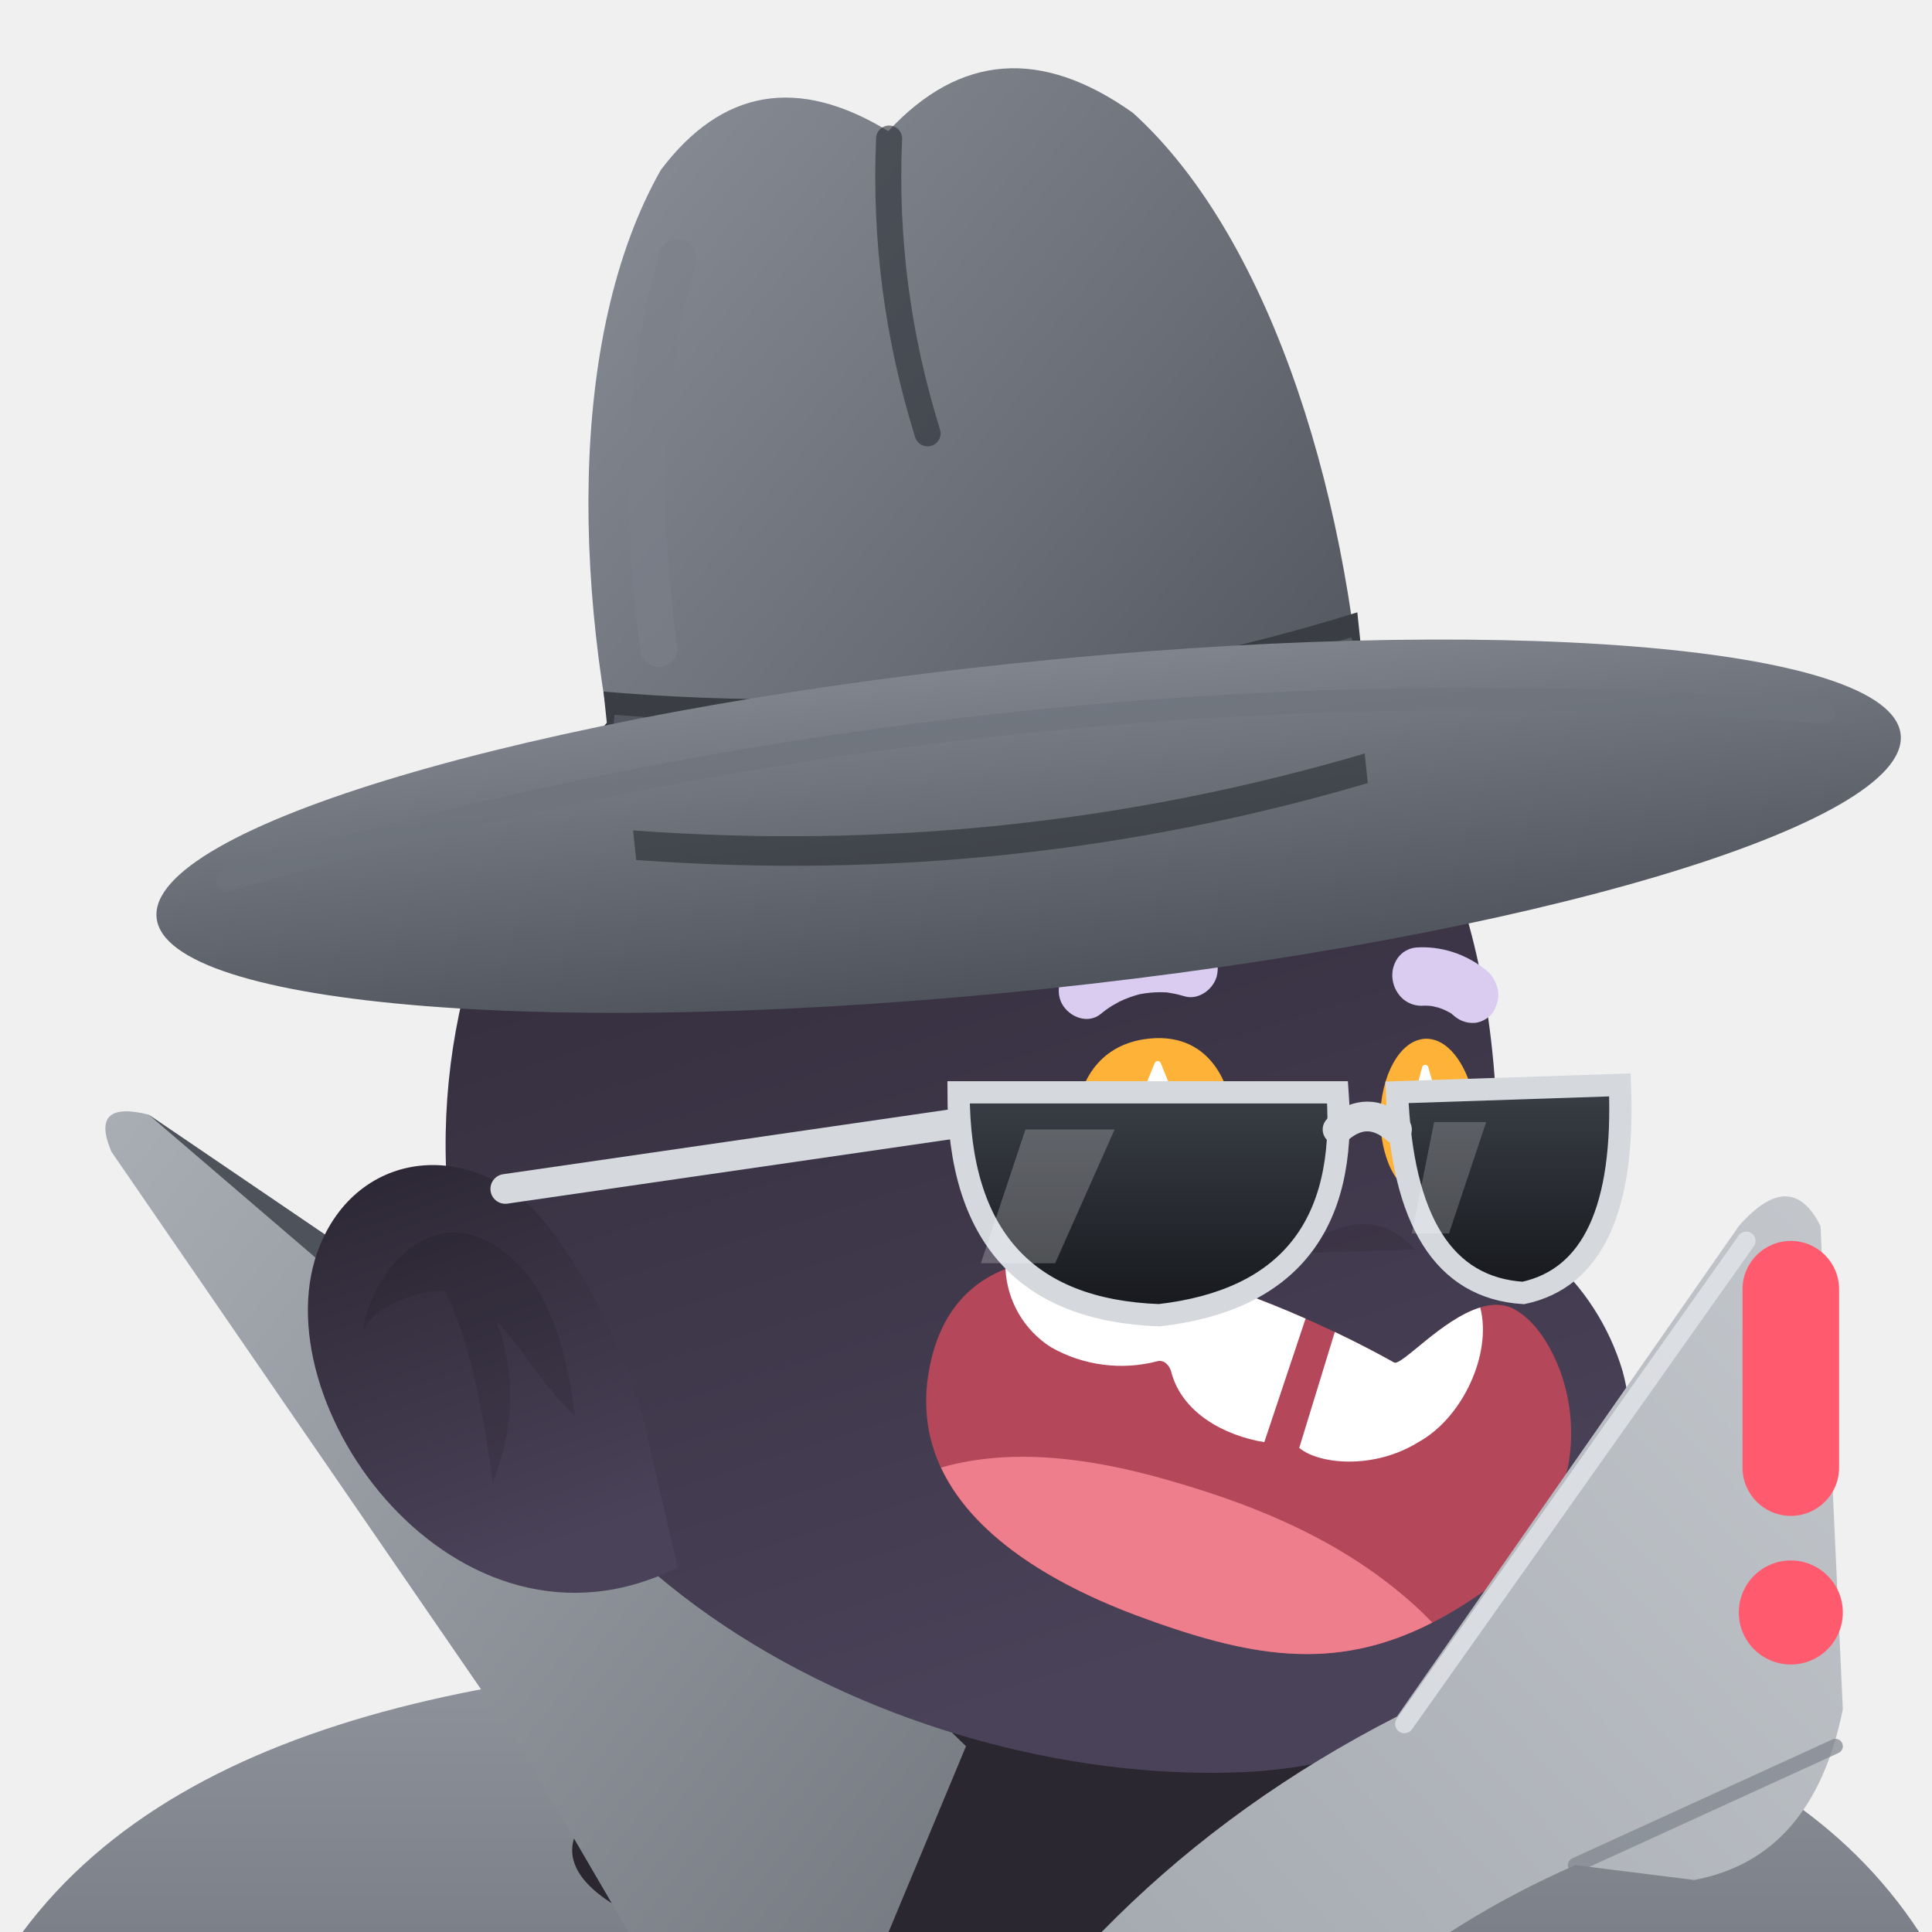
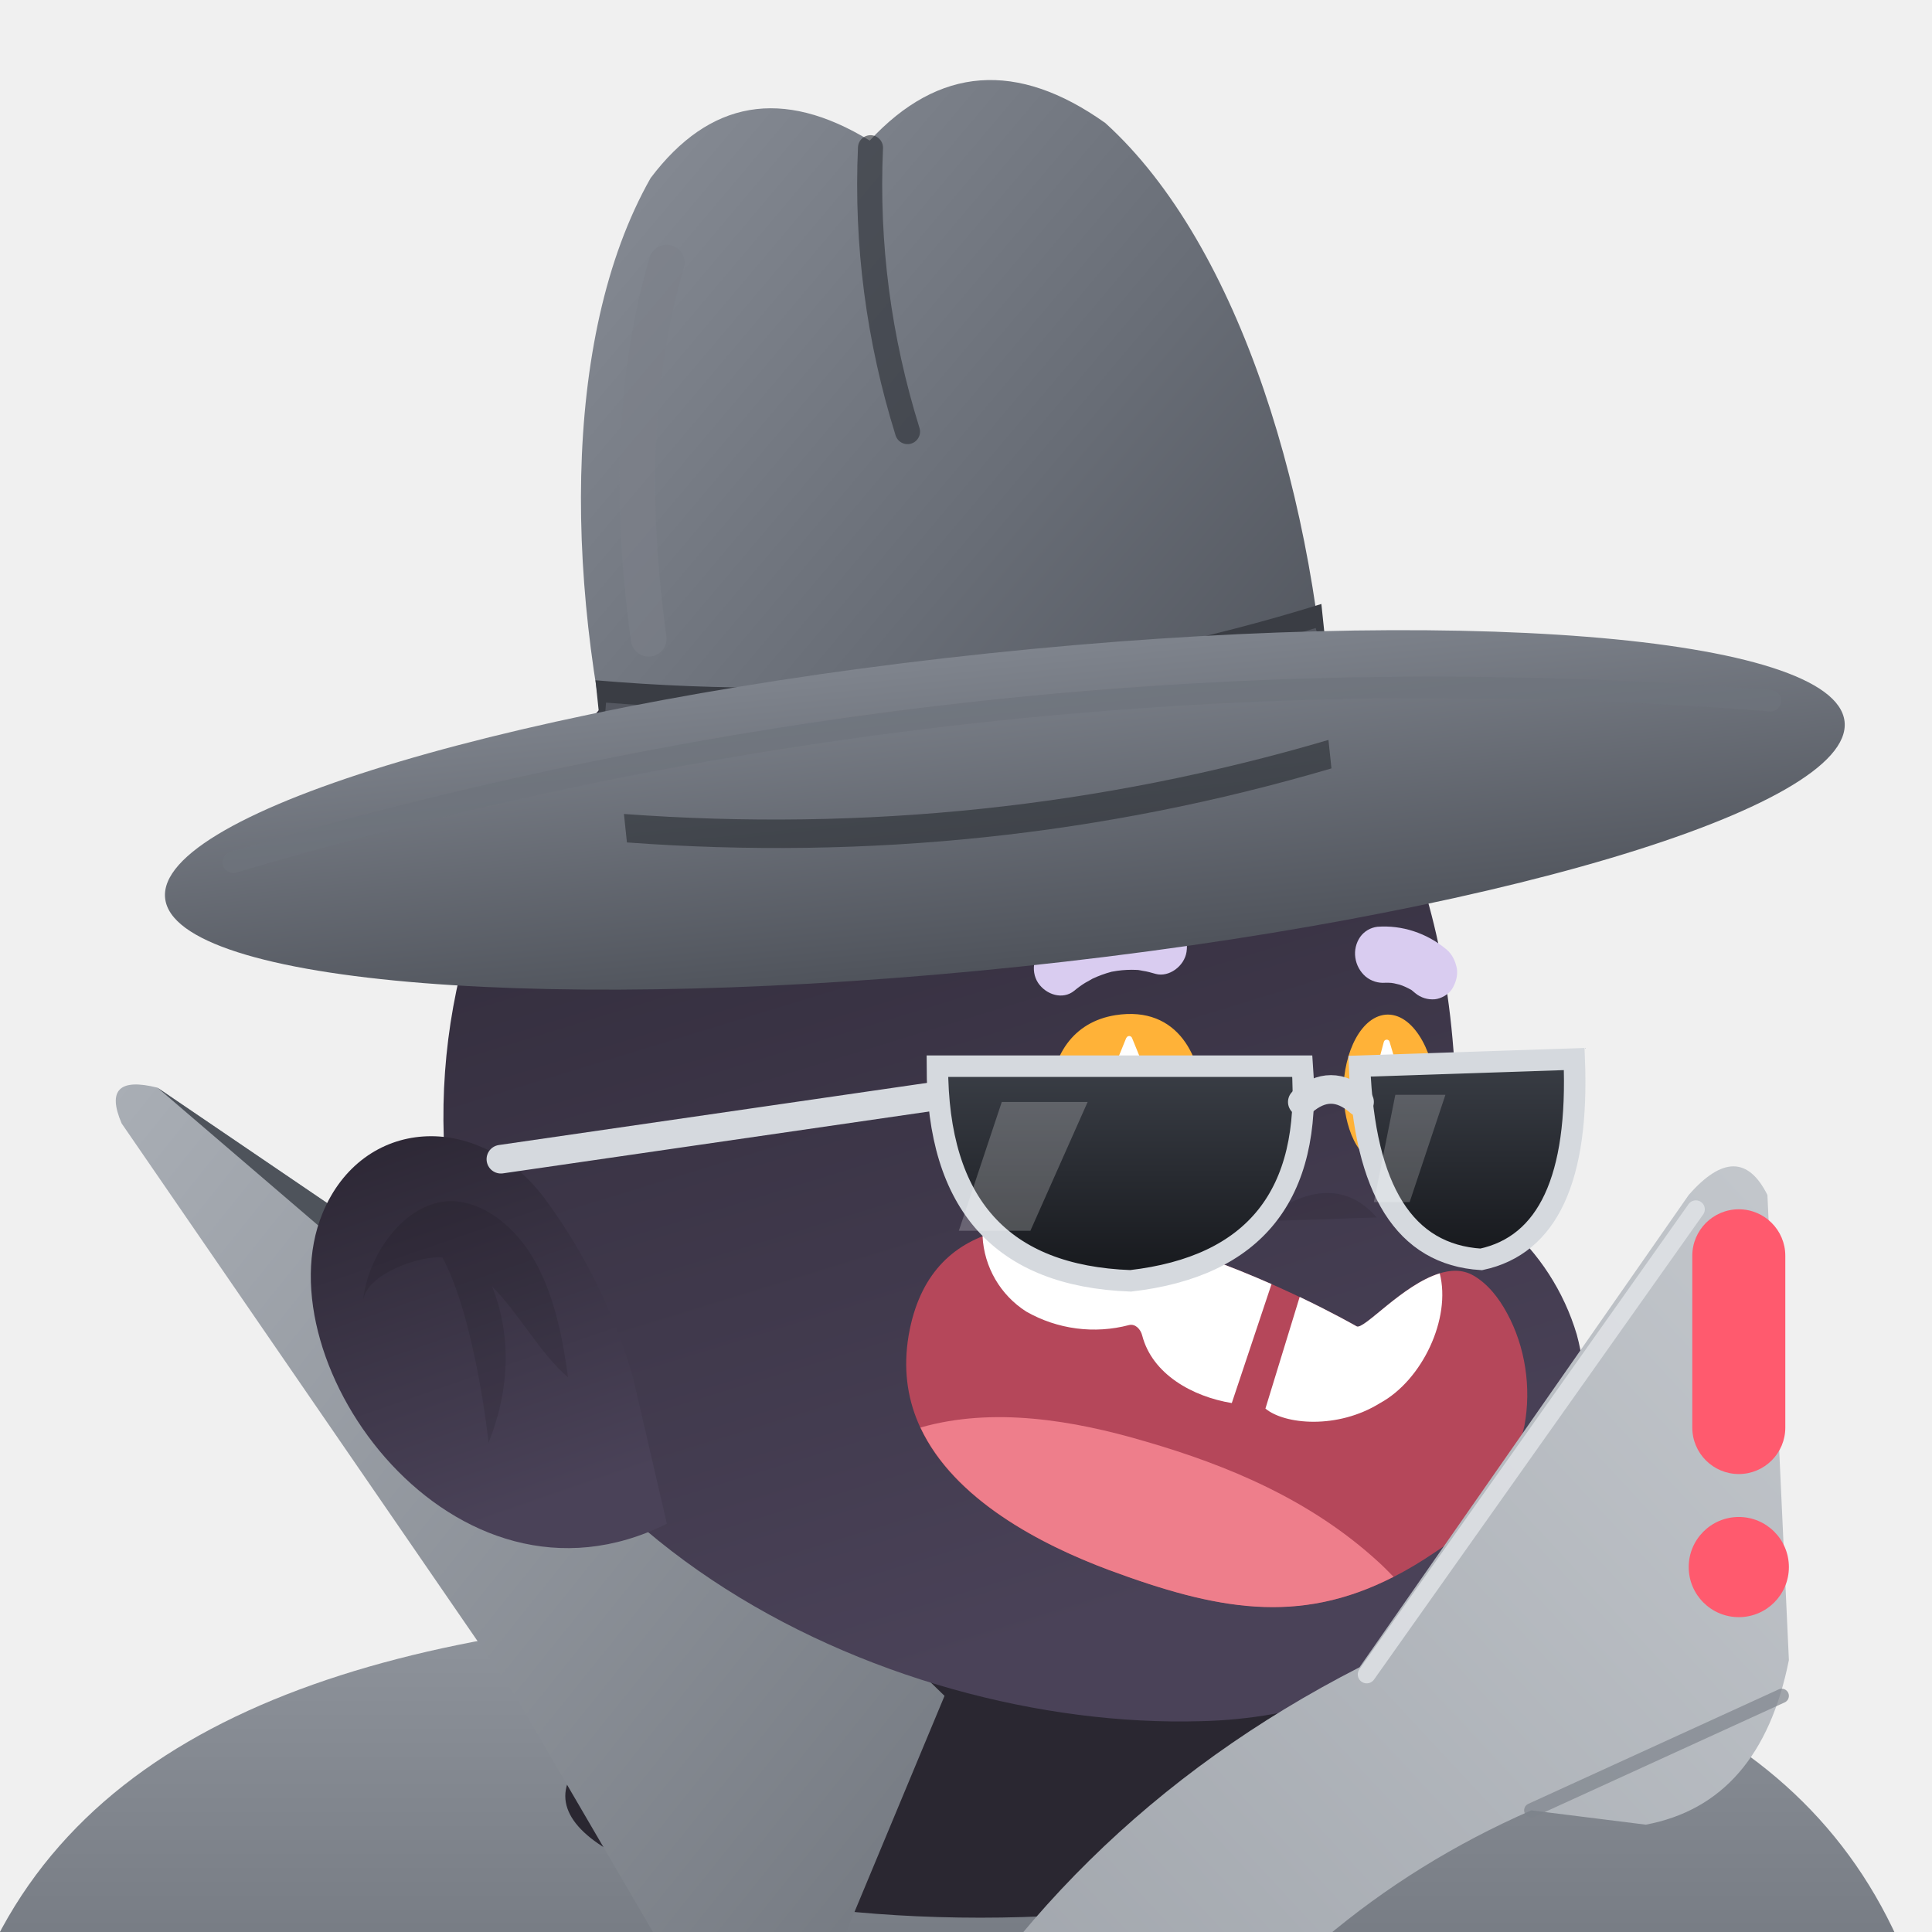
- <svg xmlns="http://www.w3.org/2000/svg" viewBox="-20 -30 520 520">
+ <svg xmlns="http://www.w3.org/2000/svg" viewBox="-24 -34 540 540">
  <defs>
    <linearGradient id="skin" x1="0" y1="0" x2=".3" y2="1">
      <stop offset="0" stop-color="#2B2633" />
      <stop offset="1" stop-color="#4A4258" />
    </linearGradient>
    <linearGradient id="felt" x1="0" y1="0" x2="1" y2="1">
      <stop offset="0" stop-color="#8A8F98" />
      <stop offset=".6" stop-color="#686D76" />
      <stop offset="1" stop-color="#50545C" />
    </linearGradient>
    <linearGradient id="brim" x1="0" y1="0" x2="0" y2="1">
      <stop offset="0" stop-color="#7F848D" />
      <stop offset="1" stop-color="#4F535B" />
    </linearGradient>
    <linearGradient id="coat" x1="0" y1="0" x2="0" y2="1">
      <stop offset="0" stop-color="#8E939B" />
      <stop offset="1" stop-color="#6A6F77" />
    </linearGradient>
    <linearGradient id="lapelL" x1="1" y1="1" x2="0" y2="0">
      <stop offset="0" stop-color="#6E737B" />
      <stop offset="1" stop-color="#A9AEB5" />
    </linearGradient>
    <linearGradient id="lapelR" x1="0" y1="1" x2="1" y2="0">
      <stop offset="0" stop-color="#9DA2A9" />
      <stop offset="1" stop-color="#C3C7CC" />
    </linearGradient>
    <linearGradient id="lens" x1="0" y1="0" x2="0" y2="1">
      <stop offset="0" stop-color="#3A3E46" />
      <stop offset="1" stop-color="#16181C" />
    </linearGradient>
  </defs>
  <g transform="translate(240 560)">
    <g>
      <animateTransform attributeName="transform" type="scale" values="1 1;.96 1.05;1 1;1 1" keyTimes="0;.14;.35;1" dur="1.6s" repeatCount="indefinite" additive="sum" />
      <g transform="translate(-240 -560)">
        <path d="M-40 560 C-30 470 40 432 140 420 L360 420 C450 432 510 470 520 560Z" fill="url(#coat)" />
        <ellipse cx="250" cy="468" rx="116" ry="34" fill="#2A2731" />
        <path d="M190 560 L120 440 L10 280 Q4 266 20 270 L170 372 L240 440Z" fill="url(#lapelL)" />
        <path d="M20 270 L170 372 L160 390Z" fill="#4E535B" />
        <g transform="translate(0 40)">
          <g>
            <svg x="0" y="0" width="480" height="480" viewBox="0 0 480 480" overflow="visible">
              <mask id="face-wow-viewboxMask">
                <rect width="480" height="480" rx="0" ry="0" x="0" y="0" fill="#fff" />
              </mask>
              <g mask="url(#face-wow-viewboxMask)">
                <g transform="matrix(.85775 0 0 .85427 52 47)">
                  <path d="M264 38.6s131.4 20.6 121.4 208.1c0 .7 15.2 10.9 16.4 12a77.1 77.1 0 0 1 23.4 36.3c13.9 51.3-35.7 104.2-75.8 118.2a155 155 0 0 1-46.7 8.3c-103.1 3-239.7-62.7-246.7-191a202.7 202.7 0 0 1 15.1-83.9c0 .1 57.4-142.5 192.9-108Z" fill="url(#skin)" />
                  <path opacity=".1" d="M323 257.9s20.9-19.9 37-1.2Z" fill="#000" />
                  <path d="M128.7 356.9C59.3 391.7-3.7 304.4 16.5 255.3c12.9-31.4 50.4-33.8 72.1-5.2a185 185 0 0 1 29.1 59.1" fill="url(#skin)" />
                  <path opacity=".1" d="M71.5 279c9 9 16.1 22.5 25 30-1.7-12.5-4.3-26-10.4-37.3-6.2-11.6-17.5-21-29-20.3-14.2 1-25.9 17.6-27.4 32.6 1-9 19-15 25.9-14.2 10.8 20.4 15 60.6 15 60.6 9-22.7 5.4-40.7 1-51.5Z" fill="#000" />
                </g>
                <g transform="matrix(.85472 0 0 .855 19 -17)">
                  <path d="M393.3 367c3 1.7 24.1-24.8 38.2-16.7 4.7 2.7 8.3 7.3 11 12.3 6 11 8 24.4 5.7 36.8a67 67 0 0 1-29 41.2c-37.4 25.5-67 20.7-106.8 6-31.4-11.7-74-35.6-65.2-78.7 15.6-76 146.1-1 146.1-1Z" fill="#B5475A" />
                  <path d="M318.9 366.5a44.8 44.8 0 0 1-33.6-4.4 31 31 0 0 1-14.3-24.6c26.3-10.3 67.3 3.6 94.5 15.6l-13 38.9c-12.8-2.1-26-9.4-29.3-22.1-.5-2-2.2-3.9-4.3-3.4ZM420.5 349.6c3.8 14.7-5.7 34.9-19.5 42.4-14 8.7-31.3 7-37.5 1.8l11.2-36.5c11.3 5.4 18.6 9.6 18.6 9.6 2.3 1.4 15-13.6 27.2-17.3Z" fill="#fff" />
                  <path d="M400.3 443.8c-22-20.1-48.9-31.4-76.2-39.3-23.4-6.9-49.7-11.3-73.4-4.5 11 23.5 39.2 38.2 61.7 46.6 34.8 12.9 61.8 18.2 93 2.2-1.7-1.7-3.3-3.4-5.1-5Z" fill="#EE7E8B" />
                </g>
                <g transform="matrix(.85472 0 0 .855 19 -17)">
                  <path d="M343 294.4c0 14.8-9.4 26.8-28.7 24.3-14-3-21.3-8.8-21.3-24.3 0-16.2 7.8-27 21.4-29.2 20.9-3.3 28.6 14.4 28.5 29.2ZM419.2 290.9c0 11.8-4.9 24.4-17.2 23-10.3-1.3-13-16.3-13-23.7 0-13 6-25.1 14.5-25.2 9.2 0 15.7 14.1 15.7 25.9Z" fill="#FFB238" />
                  <path d="M402.2 274c.2-1 1.6-1.1 1.9-.1l2.6 8.8c.2.5.6.8 1 .7l5.1-.8c.8 0 1.4.8 1 1.5l-4.2 7.1a1 1 0 0 0-.1.8l2.6 8.8c.2 1-1 1.8-1.7 1l-3.7-3.7a1 1 0 0 0-1.4.1l-5.7 7c-.6.7-1.8.3-1.7-.7l.7-10.3c0-.3 0-.5-.2-.7l-5.6-5.7c-.6-.5-.2-1.6.6-1.7l5.2-.8c.4 0 .7-.3.8-.8l2.8-10.5ZM318 272.7a1 1 0 0 1 1.9 0l4.7 11.5c.2.4.6.7 1 .6l9.7-1.2a1 1 0 0 1 .9 1.6l-7.2 8.2a1 1 0 0 0-.2 1l4.5 10.9a1 1 0 0 1-1.5 1.2l-8.4-5.7a1 1 0 0 0-1.2.1l-11.5 9.7a1 1 0 0 1-1.7-1l1.7-12.3a1 1 0 0 0-.4-1l-9-6a1 1 0 0 1 .4-1.8l9.8-1.3c.4 0 .7-.3.8-.6l5.7-14Z" fill="#fff" />
                  <path d="M331.2 233.5c-13.3-4-28.5-.7-39.6 8.3-3.6 3-5.2 8.7-2.4 12.9 2.6 3.8 8 5.6 11.8 2.5 1.2-1 2.3-1.8 3.6-2.6l1.8-1 .5-.3a37.3 37.3 0 0 1 6.3-2.3l1.8-.3a33.9 33.9 0 0 1 6.4-.3c.7 0 1.3.2 2 .3 1.4.2 2.8.6 4.2 1 4.3 1.2 9.4-2.5 10.1-7.2.8-5.2-2-9.6-6.5-11ZM422.7 243.7c-6.5-5.4-14.6-8-22.6-7.4a8.1 8.1 0 0 0-5.6 3.3 9.5 9.5 0 0 0-1.6 6.8 10 10 0 0 0 3.4 6.2 9 9 0 0 0 6.4 2h1.1c1.2 0 2.3.3 3.5.6 1.3.4 2.6 1 4 1.8l1.2 1a8.8 8.8 0 0 0 6.4 2c2-.2 4.4-1.5 5.6-3.3 1.2-2 2-4.4 1.6-6.8-.5-2.4-1.5-4.6-3.4-6.2Z" fill="#D9CCF0" />
                </g>
                <g transform="matrix(.85472 0 0 .85667 14 -12)" />
              </g>
            </svg>
            <g>
              <g>
                <animateTransform attributeName="transform" type="translate" values="0 0;0 -70;0 -56;0 0;0 0" dur="1.6s" repeatCount="indefinite" additive="sum" keyTimes="0;.14;.3;.45;1" />
                <path d="M240 232 L116 250" stroke="#D5D9DE" stroke-width="8" stroke-linecap="round" />
                <path d="M238 224 L340 224 Q344 278 292 284 Q238 282 238 224Z" fill="url(#lens)" stroke="#D5D9DE" stroke-width="6" />
                <path d="M356 224 L416 222 Q418 272 390 278 Q358 276 356 224Z" fill="url(#lens)" stroke="#D5D9DE" stroke-width="6" />
                <path d="M340 234 Q348 227 356 234" fill="none" stroke="#D5D9DE" stroke-width="8" stroke-linecap="round" />
                <path d="M256 234 L280 234 L264 270 L244 270Z" fill="#fff" opacity=".22" />
                <path d="M366 232 L380 232 L370 262 L360 262Z" fill="#fff" opacity=".2" />
              </g>
            </g>
            <g transform="translate(0 -16) rotate(-6 260 160)">
              <g>
                <animateTransform attributeName="transform" type="translate" values="0 0;0 -60;0 -46;0 0;0 0" dur="1.6s" repeatCount="indefinite" additive="sum" keyTimes="0;.14;.3;.45;1" />
                <path d="M150 160 C140 96 146 24 176 -18 Q204 -48 238 -22 Q270 -50 304 -20 C338 18 352 92 348 160Z" fill="url(#felt)" />
                <path d="M238 -20 Q232 20 240 60" fill="none" stroke="#2A2D33" stroke-width="7" stroke-linecap="round" opacity=".6" />
                <path d="M178 6 Q160 50 162 110" fill="none" stroke="#7B8089" stroke-width="10" stroke-linecap="round" opacity=".55" />
                <path d="M146 120 Q250 140 350 120 L350 156 Q250 176 146 156Z" fill="#3A3D44" />
                <path d="M148 128 Q250 147 348 128" fill="none" stroke="#5A5E66" stroke-width="3" opacity=".8" />
                <ellipse cx="256" cy="168" rx="236" ry="44" fill="url(#brim)" />
                <path d="M40 160 Q256 120 472 160" fill="none" stroke="#6E737C" stroke-width="6" stroke-linecap="round" opacity=".7" />
                <path d="M150 158 Q250 176 348 158 L348 166 Q250 184 150 166Z" fill="#23262B" opacity=".55" />
              </g>
            </g>
          </g>
        </g>
        <path d="M226 560 Q270 476 356 432 L448 300 Q462 284 470 300 L476 430 Q468 470 436 476 L404 472 Q340 500 300 560Z" fill="url(#lapelR)" />
        <path d="M358 434 L450 304" stroke="#E2E5E8" stroke-width="5" stroke-linecap="round" opacity=".8" />
        <path d="M404 472 L474 440" stroke="#7E838B" stroke-width="4" stroke-linecap="round" opacity=".7" />
        <circle cx="214" cy="528" r="9" fill="#44484E" />
      </g>
    </g>
  </g>
  <g transform="translate(0 40)">
    <g transform="translate(462 330)">
      <g>
        <rect x="-13" y="-66" width="26" height="74" rx="13" fill="#FF5A6E" />
        <circle cx="0" cy="34" r="14" fill="#FF5A6E" />
        <animateTransform attributeName="transform" type="scale" values="0;1.25;1;1;0" keyTimes="0;.12;.22;.85;1" dur="1.6s" repeatCount="indefinite" />
      </g>
    </g>
  </g>
</svg>
